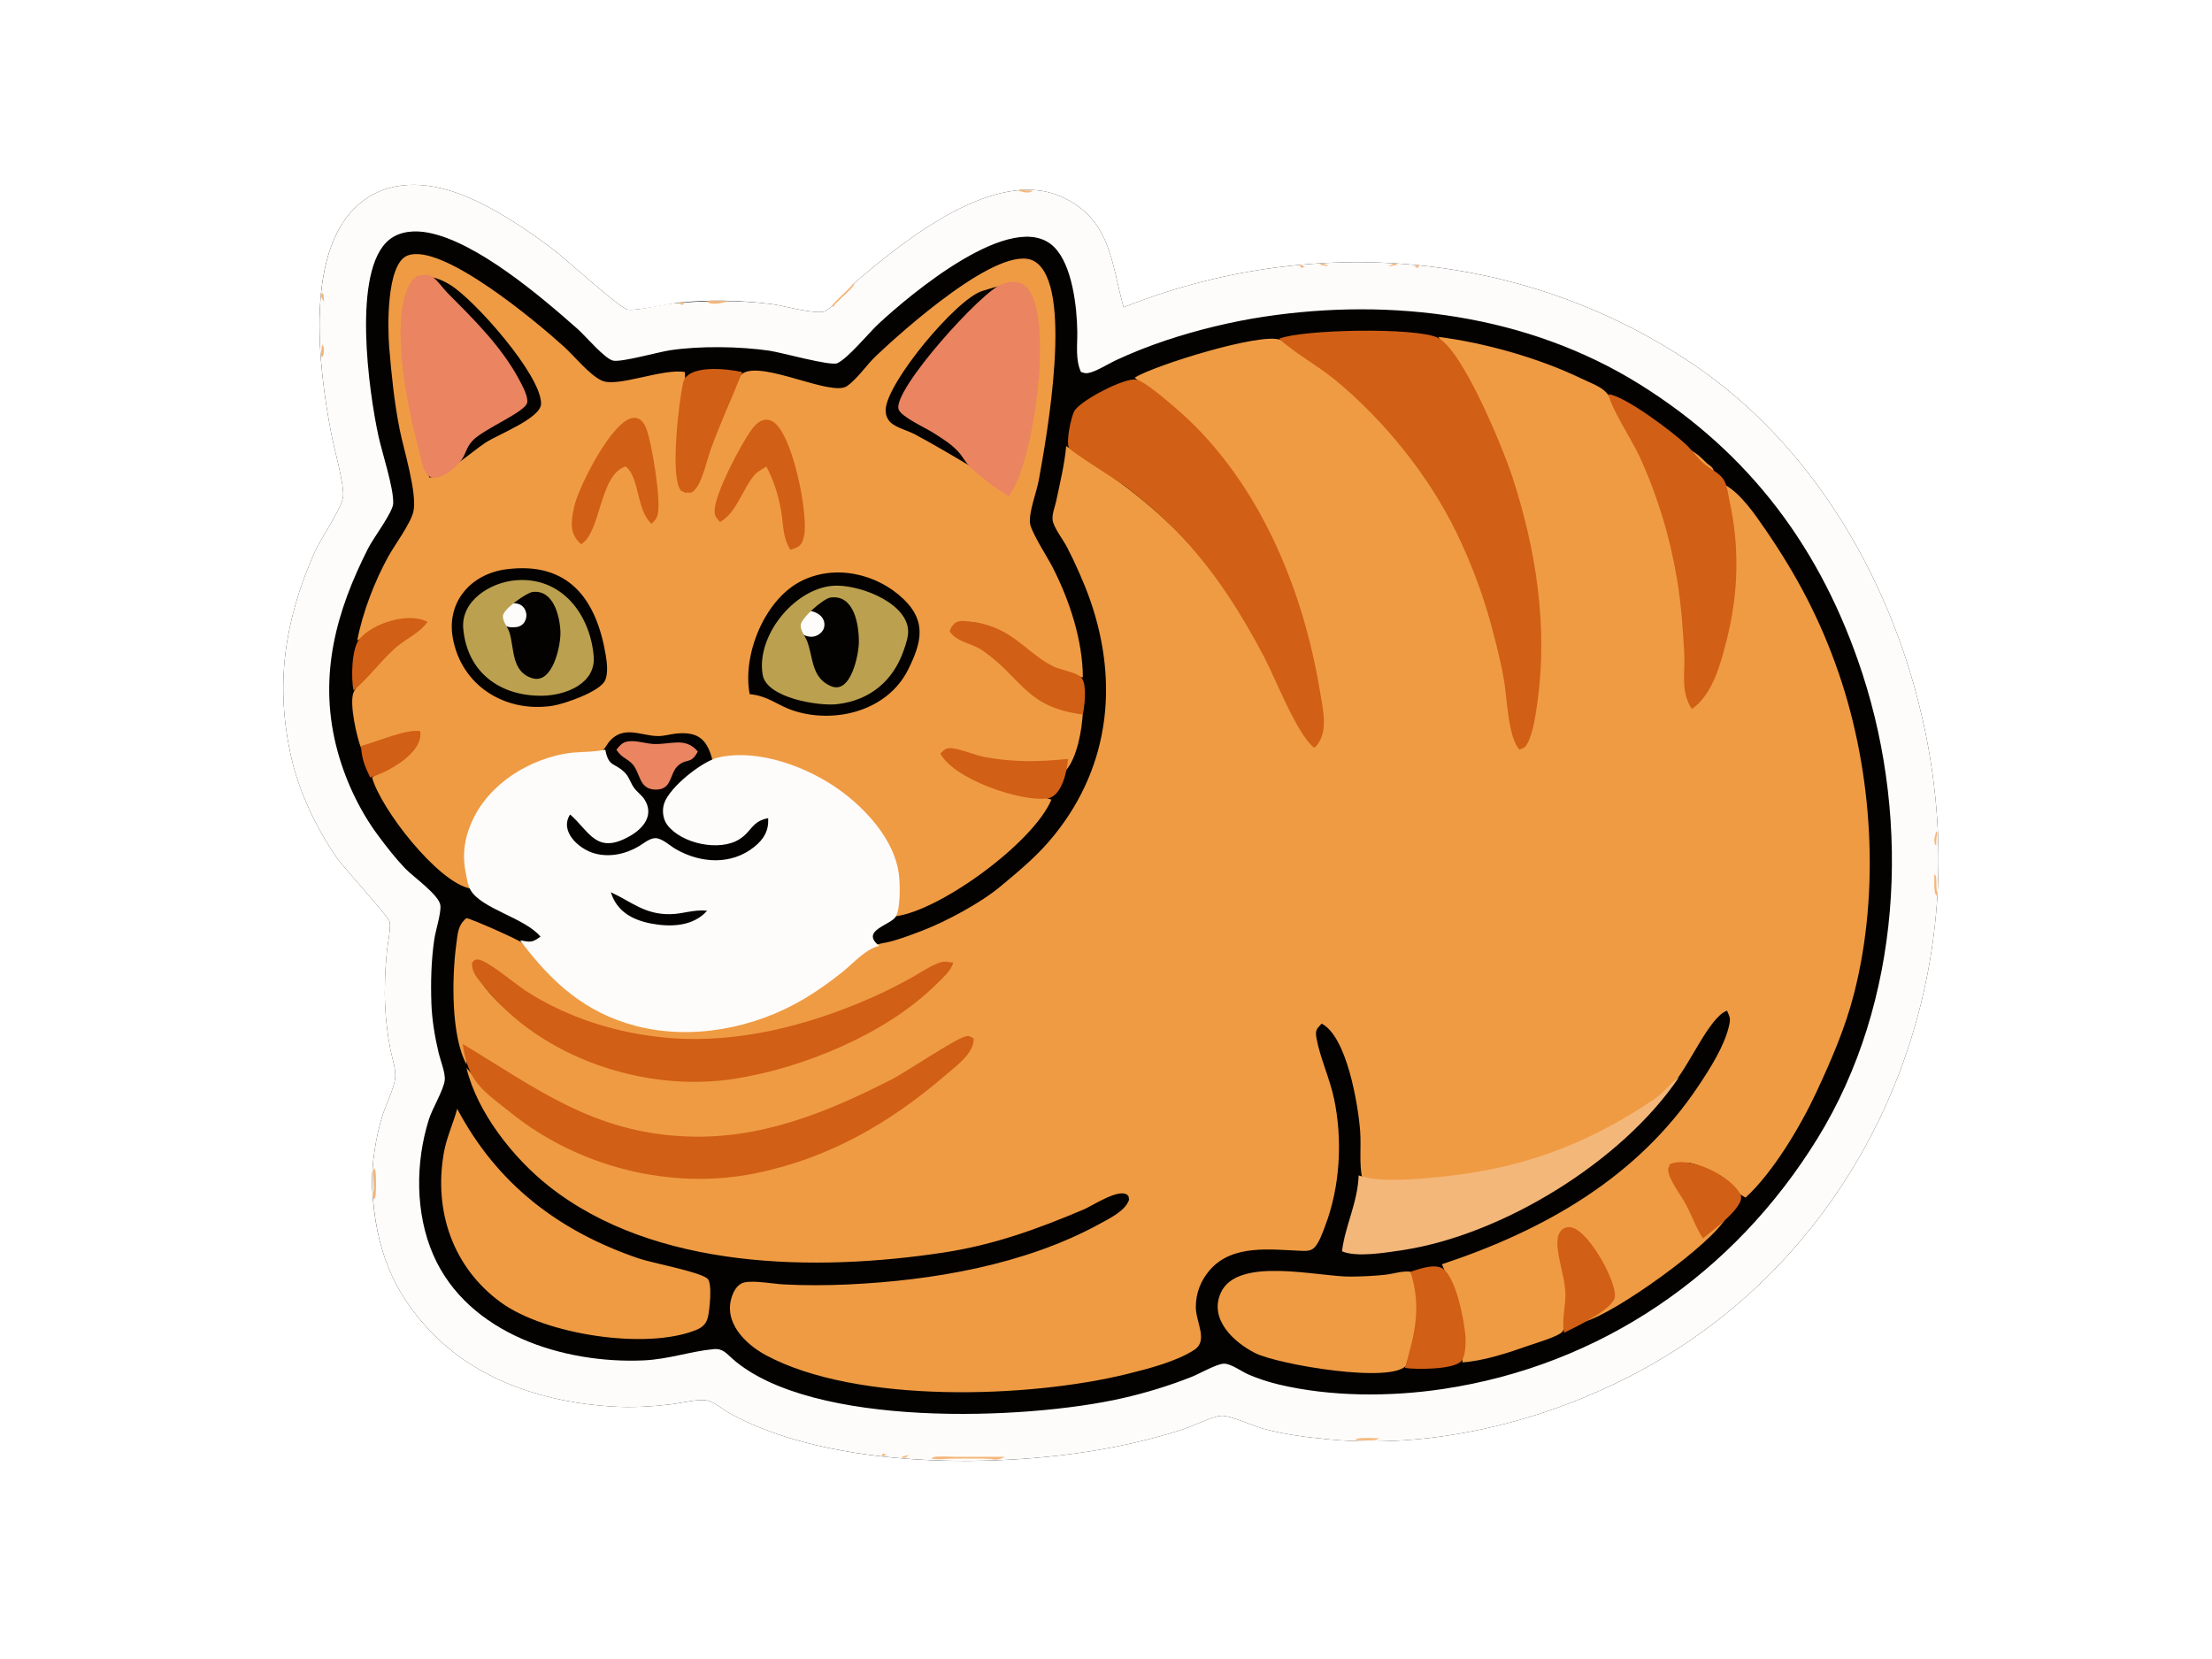
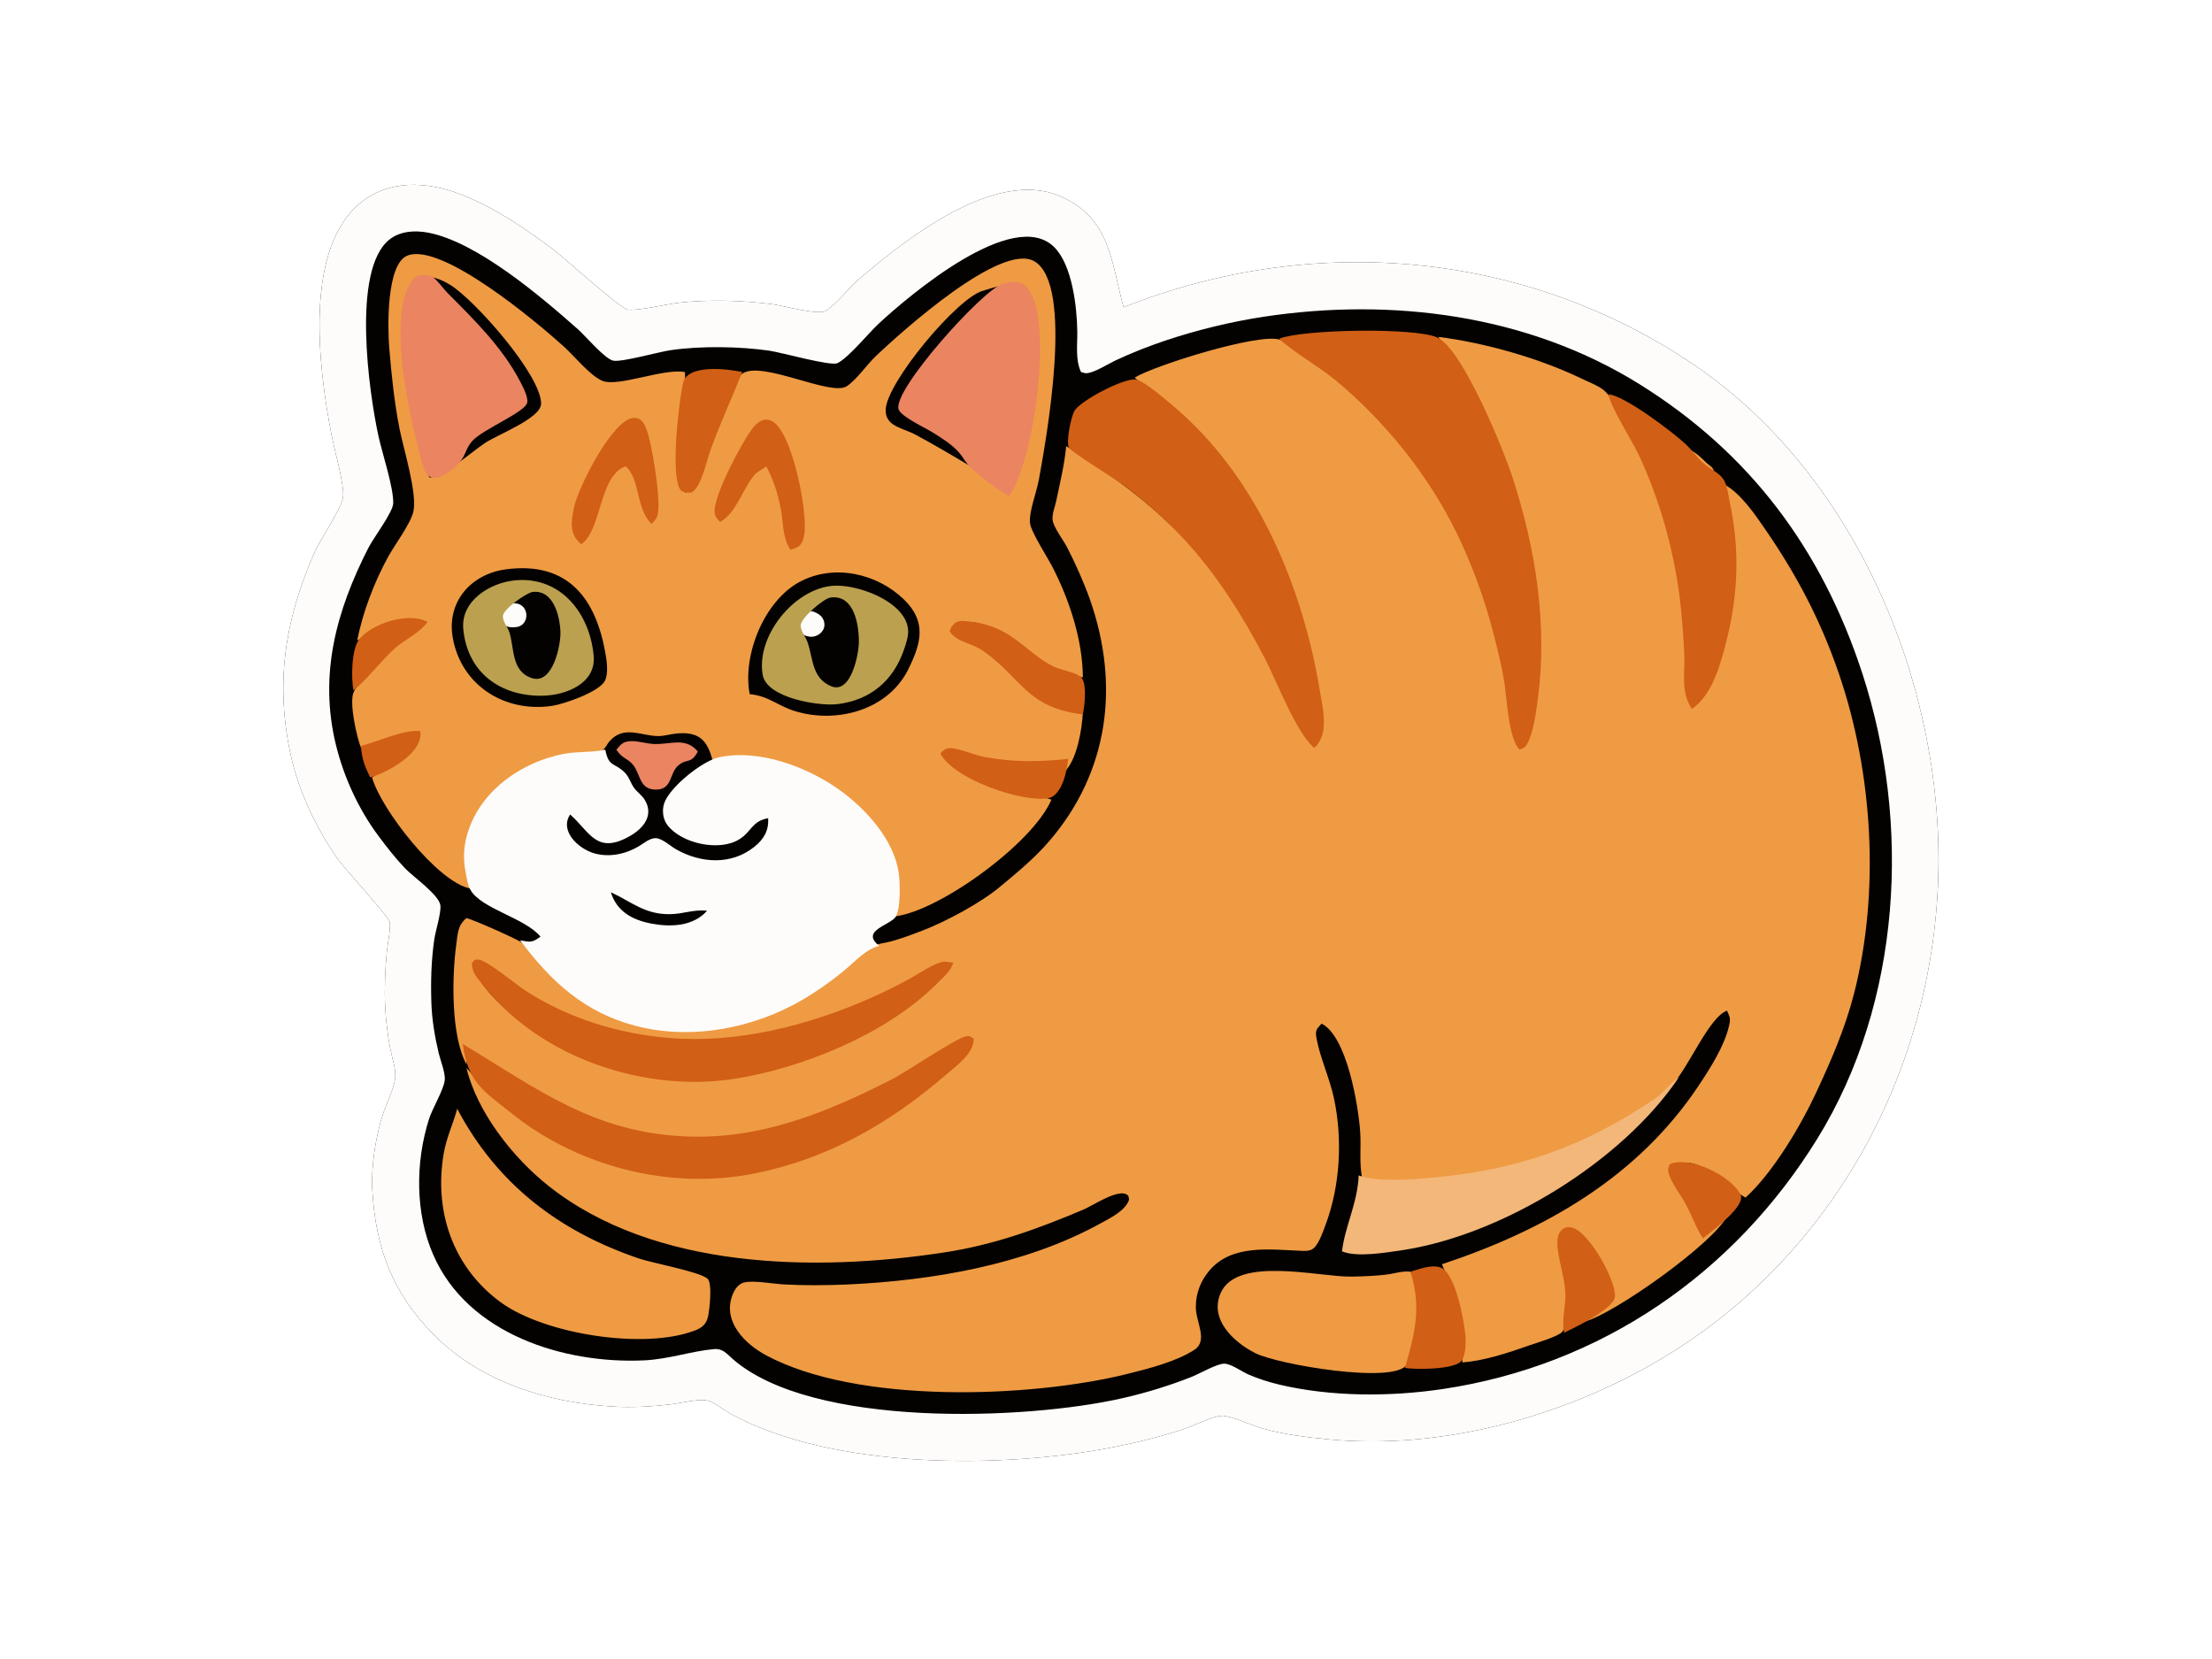
<svg xmlns="http://www.w3.org/2000/svg" width="1195" height="896" viewBox="0 0 1195 896">
  <g fill="rgb(4, 2, 1)">
    <path fill-rule="evenodd" d="M607 166c102.36-40.7 218.07-30.59 309.19 31.81c88.04 60.27 135.52 176.4 130.73 281.11c-4.91 107.03-61.87 205.98-156.01 258.99c-50.98 28.71-113.91 45.19-172.56 39.74c-12.16-1.14-24.31-2.61-36.11-5.89c-5.33-1.48-17.52-7.04-22.1-6.91c-4.75 0.14-15.14 5.31-20.26 7.03c-12.6 4.2-25.1 7.32-38.12 9.88c-60.39 11.88-152.11 12.18-207.38-18.14c-3.57-1.95-8.24-6.04-11.97-6.93c-4.93-1.18-14.42 1.32-19.76 1.96c-10.46 1.25-20.97 1.84-31.52 1.22c-35.19-2.07-71.06-13.1-96.48-38.52c-22.47-22.47-31.73-46.94-33.52-78.48c-0.71-12.61 1.83-28.97 5.75-40.99c1.8-5.53 5.95-13.9 6.59-19.24c0.59-4.95-1.59-10.68-2.54-15.57c-1.42-7.38-2.5-15.66-2.85-23.15c-0.46-10.03-0.04-19.95 0.92-29.92c0.44-4.6 2.09-11.47 1.56-15.83c-0.34-2.84-24.68-29.02-28.75-34.98c-10.82-15.78-20.07-34.95-24.36-53.64c-9.03-39.39-3.79-74.14 12.31-110.79c3.32-7.59 14.55-23.64 15.57-30.16c0.93-5.95-4.86-26.47-6.25-33.68c-6.81-35.36-15.93-102.82 17.86-126.98c16.51-11.8 37.21-9.2 54.9-1.78c16.68 6.98 32.27 17.53 46.68 28.32c6.45 4.82 36.53 32.26 40.66 32.79c5.82 0.74 21.29-3.1 28.27-3.82c16.4-1.68 32.94-1.17 49.3 0.8c6 0.72 25.1 6.19 29.29 3.69c5.78-3.45 12.33-12.33 17.86-17.04c25.62-21.76 73.76-60.2 109.03-44.83c27.16 11.84 27.33 35.63 34.07 59.93Z" />
  </g>
  <g fill="rgb(239, 155, 67)">
    <path fill-rule="evenodd" d="M370 201c1.33 16.55-10.51 50.63 0 65c1.98-0.6 2.55 0.02 4.37-1.63c2.97-2.68 4.95-10.84 6.26-14.74c2.74-8.23 14.72-44.49 20.79-48.04c11.25-6.57 47.77 12.84 56.16 6.99c5.65-3.94 10.5-11.4 15.69-16.31c13.24-12.55 67.52-61.68 85.56-51.1c21.66 12.7 6.35 96.03 2.39 118.05c-1.16 6.51-5.51 17.48-4.76 23.49c0.59 4.74 9.49 18.46 12.16 23.67c9.13 17.77 16.31 39.58 16.38 59.62c-6.59-2.05-12.46-2.9-18.61-6.39c-12.31-6.98-37.33-32.18-52.39-20.61c2.22 7.67 9.52 6.55 16.09 10.91c12.76 8.47 20.65 22.18 34.31 29.69c6.2 3.42 13.69 4.5 20.6 5.4c-0.56 9.33-2.93 23.82-9 31c-0.73-2.92-0.5-3.97-4.02-4.31c-4.98-0.49-10.87 0.92-15.98 0.92c-9.1 0-20.11-1.47-28.96-3.65c-5.91-1.47-12.31-5.96-17.04-1.96c1.41 9.84 27.74 18.88 37.02 20.98c7.04 1.59 14.41 1.54 20.98 4.02c-9.68 23.12-59.47 59.58-84 63c0.45-7.55 1.55-15.03 0.62-22.62c-2.26-18.51-18.06-35.96-33.02-45.98c-19.16-12.83-43.64-21.25-66.6-15.4c-2.82-11.13-7.35-15.96-19.71-14.71c-3.45 0.35-6.7 1.47-10.21 1.36c-8.95-0.27-18.17-5.82-25.71 2.72c-1.54 1.74-2.46 4.3-4.52 5.48c-3.37 1.92-17.49 1.71-23 3c-25.91 6.07-49.02 25.41-50.27 53.47c-0.25 5.72 1.68 11.95 2.42 17.68c-17.54-3.38-48.32-43.01-53-60c9.27-6.64 23.95-10.69 26-24c-7.53-1.33-23.56 5.87-32 8c-2.37-6.32-6.07-22.93-4.24-29.26c1.66-5.75 18.94-22.62 24.16-26.82c5.15-4.14 10.8-6.22 14.08-11.92c-12.23-5.67-25.58 4.64-36 10c2.84-14.97 9.34-31.89 16.73-45.27c3.59-6.51 12.13-17.83 13.6-24.4c2.18-9.76-5.26-33.54-7.4-44.26c-2.92-14.66-4.43-29.46-5.66-44.34c-0.85-10.19-1.67-45.07 9.82-49.64c18.63-7.4 70.57 36.5 84.61 49.21c5.57 5.04 13.98 15.53 20.58 18.38c8.49 3.67 32.97-6.84 44.72-4.68Zm-138 57c8.35-0.78 22.26-13.53 30.2-18.8c6.72-4.46 30.02-13.23 30.11-21.08c0.19-15.36-35.93-56.21-49.16-64.27c-45.19-27.51-18.63 87.63-11.15 104.15Zm313 9c12.34-16.97 22.66-92.97 10-110c-4.87-6.56-17.49-1.87-24.27 0.17c-14 4.21-51.58 49.38-52.25 64c-0.13 2.88 0.8 5.44 3 7.35c2.93 2.55 9.12 4.18 12.84 6.16c10.32 5.5 21.69 12.27 31.73 18.27c6.69 4 11.75 9.97 18.95 14.05Zm-193 14c1.01-1.17 1.64-0.69 2.31-2.68c2.08-6.14-3.11-36.2-5.13-43.5c-0.99-3.6-2.36-8.2-6.97-8.01c-10.72 0.45-28.79 36.72-30.94 46.46c-1.56 7.09-2.93 14.49 2.73 19.73c6.04-4.13 5.65-10.44 7.88-17.12c3.13-9.39 7.84-20.08 16.12-25.88c8.16 8.48 5.88 22.91 14 31Zm76 15c4.01-2.08 4.66-2.49 5.55-7.45c1.94-10.77-6.46-55.25-16.84-60.17c-3.4-1.61-6.45 0-8.76 2.57c-5.75 6.44-21.55 37.86-20.92 45.95c0.15 1.94 0.97 2.53 1.97 4.1c11.29-6.5 11.14-23.89 26-30c2.51 6.24 4.97 11.81 6.6 18.4c2.03 8.22 0.91 20.27 6.4 26.6Zm-154.46 11.54c-19.1 2.46-32.32 17.57-28.96 36.88c4.53 25.97 28.21 40.71 53.74 36.9c6.46-0.97 25.47-7.55 28.47-13.53c1.88-3.77 1.11-9.97 0.43-14.01c-5.07-30.2-20.13-50.56-53.68-46.24Zm131.46 67.46c10.37 0.98 15.02 6.32 24.74 9.26c22.23 6.71 49.93-0.49 60.91-22.61c7.15-14.39 10.05-25.88-2.41-37.89c-14.51-14.01-37.62-19.23-56.01-9.53c-19.44 10.25-31.26 39.81-27.23 60.77Zm416 29c7.62-5 8.02-20.2 9.11-28.89c8.09-64.64-14.3-141.01-53.11-193.11c25.2 3.16 54.51 11.48 77.45 22.55c3.79 1.83 9.3 3.85 12.39 6.61c4.1 3.65 7.27 11.2 9.98 16.02c18.46 32.9 28.89 67.77 32.73 105.27c1.09 10.6-0.42 41.88 4.45 48.55c18.81-8.41 23.94-69.61 22.87-87.87c-0.63-10.71-3.88-20.67-4.87-31.13c8.49 4.68 16.26 16.11 21.81 24.19c17.04 24.84 29.71 48.88 39.53 77.47c18.44 53.65 22.36 117.96 8.31 172.99c-4.82 18.83-12.31 36.04-20.46 53.54c-8.49 18.21-23.34 43.26-38.19 56.81c-11.1-6.12-25.52-24.94-40-17c-0.26 1.59-1.14 1.06-0.61 3.67c0.88 4.3 6.57 11.88 8.88 16.06c3.29 5.95 5.75 12.18 8.73 18.27c4.57-3.75 7.86-7.92 13-11c-7.2 14.57-60.86 52.8-77 57c4-4.12 10.98-6.09 14.05-9.94c5.71-7.16-8.55-28.73-13.62-34.49c-3.78-4.31-5.77-6.14-11.43-5.57c-5.9 7.65 0.94 23.73 1.62 33.33c0.35 4.81-0.47 9.55-0.96 14.32c-0.23 2.18-0.21 6.17-1.69 7.86c-2.26 2.59-14.35 6.1-18.05 7.41c-10.88 3.84-24.47 8.36-35.92 9.08c0.55-14.51 0.47-25.31-4.73-39.27c-1.8-4.83-4.48-8.93-6.27-13.73c55.34-18.4 105.52-46.77 138.6-96.4c6.19-9.28 13.99-21.45 16.49-32.42c0.94-4.12 0.42-4.64-1.09-8.18c-9.56 3.29-20.62 30.39-29.31 39.69c-7.86 8.39-16.68 13.7-26.5 19.5c-35.96 21.24-77.34 32.8-119.19 32.81c-7.34 0-14.88 0.57-22-1c-1.86-8.45-0.57-17.15-1.19-25.81c-1.04-14.31-7.19-51.27-20.81-58.19c-2.81 2.97-3.57 3.6-2.78 7.96c1.91 10.4 7.09 21.47 9.43 32.39c4.74 22.16 3.38 47.43-4.65 68.65c-1.32 3.48-3.24 9.13-5.78 11.83c-1.94 2.07-4.49 2.01-7.13 1.91c-16.64-0.63-37.48-3.79-49.72 10.63c-4.77 5.62-7.32 12.28-7.35 19.63c-0.04 8.26 6.88 18.21-0.8 23.22c-9.73 6.35-24.8 10.19-36.02 12.98c-53 13.15-146.17 16.38-195.36-10.04c-11.1-5.96-23.21-17.72-18.43-31.76c1.13-3.33 3.25-6.93 6.95-7.65c5.35-1.04 15.04 0.78 20.77 1.12c11.03 0.64 23.73 0.55 34.79 0.05c45.65-2.1 95.8-10.6 136.22-32.78c5.64-3.09 14.04-7.14 15.86-13.14c-0.33-0.47 0.09-1.42-0.75-2.25c-4.36-4.28-18.97 5.62-23.83 7.67c-25.1 10.6-48.56 19.15-75.74 23.26c-68.92 10.44-156.03 9.42-213.35-36.01c-19.13-15.17-38.5-39.7-44.33-63.67c3.03 2.94 4.8 6.2 7.76 9.24c5.58 5.76 13.59 12.16 20.11 16.89c73.64 53.42 159.88 37.01 226.23-19.03c6.6-5.58 19.17-13.92 18.9-23.1c-7.5-0.61-20.49 10.35-27.46 14.54c-8.85 5.3-19.24 11.16-28.6 15.4c-61.58 27.85-109.71 34.24-171.94 3.06c-10.12-5.07-20.13-11.19-29.6-17.4c-4.49-2.95-10.01-8.07-14.4-9.6c-1.44 3.06-0.64 4.02-1 8c-8.42-15.43-7.88-47.27-5.53-64.53c0.82-6.05 0.74-10.53 5.53-14.47c2.96 0.5 28.64 11.78 31.07 13.93c5.6 4.99 9.85 12.95 15.76 18.24c17.07 15.28 34.62 24.1 57.36 27.64c37.5 5.84 76.5-12.31 104.45-36.17c3.07-2.63 6.99-6.72 10.56-8.44c3.06-1.48 7.02-1.74 10.34-2.66c5.51-1.52 11.72-3.85 17.08-5.92c12.64-4.89 31.14-14.82 41.53-23.47c9.2-7.64 18.64-15.43 26.49-24.51c32.33-37.43 38.42-84.37 22.27-130.55c-3.09-8.83-8.15-20.21-12.48-28.52c-2.03-3.89-7.4-10.84-7.79-14.78c-0.32-3.23 1.3-7 1.97-10.18c2.04-9.79 4.48-19.66 5.39-29.61c40.71 25.73 67.53 48.03 93.99 89.01c8.68 13.43 15.85 28.68 23.01 42.99c4.53 9.07 9.39 24.62 18 30c6.29-10.57 1.38-27.71-0.71-39.29c-7.96-44.21-29.33-95.47-60.56-128.44c-11.62-12.28-24.82-20.29-36.73-31.27c11-6.74 67.83-24.4 78.48-20.44c7.87 2.93 16.64 10.45 23.37 15.59c41.27 31.48 73.46 77.83 88.47 127.53c3.64 12.05 7.02 24.21 9.44 36.56c1.86 9.51 2.94 34.65 8.24 40.76Zm-308 117c-8.29-1.22-16.69 6.27-24 10c-10.96 5.59-22.07 11.14-33.65 15.35c-30.53 11.1-58.59 17.06-91.27 15.57c-17.7-0.81-38.31-5.37-54.63-12.37c-9.4-4.03-19.62-9.14-28-15c-5.59-3.91-14.63-12.18-20.36-14.61c-3.28-1.39-2.58-0.35-5.09 0.06c-0.07 2.11-0.96 1.38 0.2 3.93c11.71 25.58 55.7 48.85 81.81 55.06c50.33 11.95 108.59-3.79 150.12-33.86c8.57-6.2 21.15-14.08 24.87-24.13Zm400-278c4.09 2.22 5.59 3.85 8.93 7.07c0.98 0.95 2.4 1.68 3.22 2.78c0.65 0.87 0.49 1.54 0.85 2.15c-5.49-2.65-10.05-6.71-13-12Zm-666 356c21.49 40.66 54.91 66.17 98.13 80.87c7.54 2.57 32.58 7.08 37.06 10.89c2.79 2.36 1.12 17.13 0.27 20.7c-0.94 3.91-3.16 5.79-6.79 7.21c-27.19 10.69-81.43 2.23-105.19-15.15c-25.89-18.93-36.22-49.36-30.7-80.74c1.45-8.25 5.11-15.93 7.22-23.78Zm515 88c6.77 10.49 4.7 39.15-1.89 50.11c-6.57 10.93-69.88 0.05-82.07-6.15c-11.5-5.85-24.93-18.18-18.56-32.48c8.97-20.11 52.86-8.58 70.46-8.81c5.75-0.07 13.02-0.36 18.68-1.05c5.03-0.6 8.31-2.05 13.38-1.62Z" />
  </g>
  <g fill="rgb(254, 252, 251)">
-     <path fill-rule="evenodd" d="M607 166c102.32-40.69 218.1-30.57 309.19 31.81c88.04 60.27 135.52 176.4 130.73 281.11c-4.91 107.03-61.87 205.98-156.01 258.99c-50.98 28.71-113.91 45.19-172.56 39.74c-12.16-1.14-24.31-2.61-36.11-5.89c-5.33-1.48-17.52-7.04-22.1-6.91c-4.75 0.14-15.14 5.31-20.26 7.03c-12.6 4.2-25.1 7.32-38.12 9.88c-60.3 11.86-152.2 12.14-207.38-18.14c-3.57-1.95-8.24-6.04-11.97-6.93c-4.93-1.18-14.42 1.32-19.76 1.96c-10.46 1.25-20.97 1.84-31.52 1.22c-35.19-2.07-71.06-13.1-96.48-38.52c-22.8-22.8-31.9-47.49-33.52-79.48c-0.61-12.22 1.95-28.33 5.75-39.99c1.8-5.53 5.95-13.9 6.59-19.24c0.59-4.95-1.59-10.68-2.54-15.57c-1.42-7.38-2.5-15.66-2.85-23.15c-0.46-10.03-0.04-19.95 0.92-29.92c0.44-4.6 2.09-11.47 1.56-15.83c-0.34-2.84-24.68-29.02-28.75-34.98c-10.82-15.78-20.07-34.95-24.36-53.64c-9.03-39.39-3.79-74.14 12.31-110.79c3.32-7.59 14.55-23.64 15.57-30.16c0.93-5.95-4.86-26.47-6.25-33.68c-6.8-35.32-15.87-102.87 17.86-126.98c16.51-11.8 37.21-9.2 54.9-1.78c16.68 6.98 32.27 17.53 46.68 28.32c6.45 4.82 36.53 32.26 40.66 32.79c5.3 0.68 17.61-2.67 23.82-3.27c18.37-1.77 35.39-1.96 53.75 0.25c6 0.72 25.1 6.19 29.29 3.69c5.78-3.45 12.33-12.33 17.86-17.04c25.62-21.76 73.76-60.2 109.03-44.83c27.16 11.84 27.33 35.63 34.07 59.93Zm-23 35c-3.13-6.73-1.9-14.65-2.01-21.99c-0.19-13.18-2.7-35.79-12.48-45.52c-21.86-21.76-78.06 25.84-94.73 41.29c-5.53 5.12-16.46 18.62-22.41 21.42c-3.61 1.71-30.36-5.84-36.81-6.76c-16.12-2.32-37.27-2.63-53.37-0.25c-6.52 0.96-25.98 6.5-30.84 5.66c-4.47-0.78-15.11-13.42-19.18-17.02c-19.97-17.67-54.55-47.16-80.86-52.14c-7.07-1.34-15.07-0.92-20.91 3.71c-20.61 16.33-11.03 82.83-5.95 106.15c2 9.18 8.3 28.09 7.97 36.45c-0.18 4.74-10.62 18.52-13.42 24c-17.29 33.9-26.84 68.41-17.5 106.5c4.26 17.36 12.23 34.72 22.93 49.07c4.4 5.92 9.34 12.24 14.43 17.57c4.31 4.51 18.53 14.44 19.06 20.06c0.41 4.25-2.62 13.55-3.32 18.4c-1.65 11.37-1.94 22.87-1.55 34.35c0.3 9.02 1.88 18.27 3.96 27.04c0.97 4.06 3.72 10.76 3.24 14.69c-0.65 5.26-6.66 15.07-8.54 21.03c-7.33 23.17-7.46 50.76 2.36 73.22c18.7 42.79 70.52 58.97 113.85 56.99c13.22-0.61 25.26-4.92 37.61-6.07c4.97-0.47 6.93 2.37 10.3 5.32c42.8 37.47 158.24 33.11 210.53 21.19c12.75-2.9 25.29-6.73 37.45-11.55c4.27-1.7 13.31-6.93 17.33-7.1c3.73-0.16 9.63 4.25 13.31 5.84c5.41 2.33 10.83 4.07 16.56 5.44c28.03 6.65 59.99 6.65 88.4 2.42c85.42-12.74 157.42-62.25 202.52-135.48c45.31-73.55 50.65-169.93 24.19-251.05c-21.83-66.95-60.59-119.13-120.57-156.43c-60.18-37.42-133.38-46.78-202.49-36.39c-17.63 2.65-36.26 7.18-53.18 12.82c-9.11 3.04-18.49 6.74-27.19 10.81c-4.02 1.89-10.83 6.22-14.94 6.86c-2.03 0.32-2.11-0.31-3.75-0.55Zm-308.2 125.01c3.78-0.52 7.19 0.57 8.33 4.68c1.03 3.72-1.24 7.68-5.25 8.08c-3.88 0.39-6.99 0.08-8.02-4.42c-0.7-3.07 1.58-7.88 4.94-8.34Zm163.04 4.26c3.61 1.01 6.76 3.43 6.53 7.6c-0.21 3.77-4.18 6.52-7.81 6.09c-3.98-0.47-6.28-2.4-6-6.77c0.2-3.16 3.68-7.92 7.28-6.92Zm-111.84 74.73c1.88 9.75 4.94 6.72 10.58 12.42c2.3 2.32 3.04 5.5 4.89 8.11c1.65 2.33 4.17 3.96 5.68 6.32c5.32 8.35-0.38 15.49-7.62 19.68c-18.32 10.59-21.9-2.22-32.53-11.53c-5.87 8.99 4.53 18.56 13.01 20.99c8.13 2.34 17.01 0.44 24.15-3.83c2.6-1.56 5.75-4.31 8.89-4.36c3.55-0.05 8.01 4.21 11.15 6c13.34 7.59 29.82 8.71 42.3-1.3c5.26-4.22 7.86-8.82 7.5-15.5c-9.04 1.75-8.66 7.05-15.59 11.41c-10.79 6.78-31.4 2.34-38.98-7.84c-2.36-3.18-2.87-8.01-1.57-11.71c3.05-8.73 20.46-22.68 29.33-24.67c21.42-4.82 47.78 5 65.18 17.44c14.5 10.38 30.01 27.38 32.25 45.75c0.65 5.31 0.91 17.96-1.59 22.65c-2.56 4.81-19.69 7.58-9.03 15.97c-7.64 1.84-13.71 9.17-19.89 14.11c-6.48 5.19-13.44 10.18-20.57 14.43c-26.77 15.93-60.56 22.55-90.83 14.75c-27.8-7.15-46.03-23.96-62.71-46.29c5.54 0.99 6.4 1.37 11-2c-8.55-10.23-31.83-14.95-37.81-25.19c-1.54-2.64-2.01-6.41-2.6-9.4c-1.61-8.05-1.09-15.42 1.62-23.2c7.59-21.91 28.93-36.51 51.11-40.89c7.71-1.53 15.22-0.67 22.68-2.32Zm3 77c3.18 10.4 11.66 15.04 22.02 16.98c10.45 1.96 22.58 1.47 29.98-6.98c-7.66-0.75-12.74 1.77-20.04 1.87c-13.6 0.18-20.56-6.54-31.96-11.87Z" />
+     <path fill-rule="evenodd" d="M607 166c102.36-40.7 218.07-30.59 309.19 31.81c88.04 60.27 135.52 176.4 130.73 281.11c-4.91 107.03-61.87 205.98-156.01 258.99c-50.98 28.71-113.91 45.19-172.56 39.74c-12.16-1.14-24.31-2.61-36.11-5.89c-5.33-1.48-17.52-7.04-22.1-6.91c-4.75 0.14-15.14 5.31-20.26 7.03c-12.6 4.2-25.1 7.32-38.12 9.88c-60.39 11.88-152.11 12.18-207.38-18.14c-3.57-1.95-8.24-6.04-11.97-6.93c-4.93-1.18-14.42 1.32-19.76 1.96c-10.46 1.25-20.97 1.84-31.52 1.22c-35.19-2.07-71.06-13.1-96.48-38.52c-22.47-22.47-31.73-46.94-33.52-78.48c-0.71-12.61 1.83-28.97 5.75-40.99c1.8-5.53 5.95-13.9 6.59-19.24c0.59-4.95-1.59-10.68-2.54-15.57c-1.42-7.38-2.5-15.66-2.85-23.15c-0.46-10.03-0.04-19.95 0.92-29.92c0.44-4.6 2.09-11.47 1.56-15.83c-0.34-2.84-24.68-29.02-28.75-34.98c-10.82-15.78-20.07-34.95-24.36-53.64c-9.03-39.39-3.79-74.14 12.31-110.79c3.32-7.59 14.55-23.64 15.57-30.16c0.93-5.95-4.86-26.47-6.25-33.68c-6.81-35.36-15.93-102.82 17.86-126.98c16.51-11.8 37.21-9.2 54.9-1.78c16.68 6.98 32.27 17.53 46.68 28.32c6.45 4.82 36.53 32.26 40.66 32.79c5.82 0.74 21.29-3.1 28.27-3.82c16.4-1.68 32.94-1.17 49.3 0.8c6 0.72 25.1 6.19 29.29 3.69c5.78-3.45 12.33-12.33 17.86-17.04c25.62-21.76 73.76-60.2 109.03-44.83c27.16 11.84 27.33 35.63 34.07 59.93Zm-23 35c-3.13-6.73-1.9-14.65-2.01-21.99c-0.19-13.18-2.7-35.79-12.48-45.52c-21.86-21.76-78.06 25.84-94.73 41.29c-5.53 5.12-16.46 18.62-22.41 21.42c-3.61 1.71-30.36-5.84-36.81-6.76c-16.12-2.32-37.27-2.63-53.37-0.25c-6.52 0.96-25.98 6.5-30.84 5.66c-4.47-0.78-15.11-13.42-19.18-17.02c-19.97-17.67-54.55-47.16-80.86-52.14c-7.07-1.34-15.07-0.92-20.91 3.71c-20.61 16.33-11.03 82.83-5.95 106.15c2 9.18 8.3 28.09 7.97 36.45c-0.18 4.74-10.62 18.52-13.42 24c-17.29 33.9-26.84 68.41-17.5 106.5c4.26 17.36 12.23 34.72 22.93 49.07c4.4 5.92 9.34 12.24 14.43 17.57c4.31 4.51 18.53 14.44 19.06 20.06c0.41 4.25-2.62 13.55-3.32 18.4c-1.65 11.37-1.94 22.87-1.55 34.35c0.3 9.02 1.88 18.27 3.96 27.04c0.97 4.06 3.72 10.76 3.24 14.69c-0.65 5.26-6.66 15.07-8.54 21.03c-7.33 23.17-7.46 50.76 2.36 73.22c18.7 42.79 70.52 58.97 113.85 56.99c13.22-0.61 25.26-4.92 37.61-6.07c4.97-0.47 6.93 2.37 10.3 5.32c42.8 37.47 158.24 33.11 210.53 21.19c12.75-2.9 25.29-6.73 37.45-11.55c4.27-1.7 13.31-6.93 17.33-7.1c3.73-0.16 9.63 4.25 13.31 5.84c5.41 2.33 10.83 4.07 16.56 5.44c28.03 6.65 59.99 6.65 88.4 2.42c85.42-12.74 157.42-62.25 202.52-135.48c45.31-73.55 50.65-169.93 24.19-251.05c-21.83-66.95-60.59-119.13-120.57-156.43c-60.18-37.42-133.38-46.78-202.49-36.39c-17.63 2.65-36.26 7.18-53.18 12.82c-9.11 3.04-18.49 6.74-27.19 10.81c-4.02 1.89-10.83 6.22-14.94 6.86c-2.03 0.32-2.11-0.31-3.75-0.55Zm-308.2 125.01c3.78-0.52 7.19 0.57 8.33 4.68c1.03 3.72-1.24 7.68-5.25 8.08c-3.88 0.39-6.99 0.08-8.02-4.42c-0.7-3.07 1.58-7.88 4.94-8.34Zm163.04 4.26c3.61 1.01 6.76 3.43 6.53 7.6c-0.21 3.77-4.18 6.52-7.81 6.09c-3.98-0.47-6.28-2.4-6-6.77c0.2-3.16 3.68-7.92 7.28-6.92Zm-111.84 74.73c1.88 9.75 4.94 6.72 10.58 12.42c2.3 2.32 3.04 5.5 4.89 8.11c1.65 2.33 4.17 3.96 5.68 6.32c5.32 8.35-0.38 15.49-7.62 19.68c-18.32 10.59-21.9-2.22-32.53-11.53c-5.87 8.99 4.53 18.56 13.01 20.99c8.13 2.34 17.01 0.44 24.15-3.83c2.6-1.56 5.75-4.31 8.89-4.36c3.55-0.05 8.01 4.21 11.15 6c13.34 7.59 29.82 8.71 42.3-1.3c5.26-4.22 7.86-8.82 7.5-15.5c-9.04 1.75-8.66 7.05-15.59 11.41c-10.79 6.78-31.4 2.34-38.98-7.84c-2.36-3.18-2.87-8.01-1.57-11.71c3.05-8.73 20.46-22.68 29.33-24.67c21.42-4.82 47.78 5 65.18 17.44c14.5 10.38 30.01 27.38 32.25 45.75c0.65 5.31 0.91 17.96-1.59 22.65c-2.56 4.81-19.69 7.58-9.03 15.97c-7.64 1.84-13.71 9.17-19.89 14.11c-6.48 5.19-13.44 10.18-20.57 14.43c-26.77 15.93-60.56 22.55-90.83 14.75c-27.8-7.15-46.03-23.96-62.71-46.29c5.54 0.99 6.4 1.37 11-2c-8.55-10.23-31.83-14.95-37.81-25.19c-1.54-2.64-2.01-6.41-2.6-9.4c-1.61-8.05-1.09-15.42 1.62-23.2c7.59-21.91 28.93-36.51 51.11-40.89c7.71-1.53 15.22-0.67 22.68-2.32Zm3 77c3.18 10.4 11.66 15.04 22.02 16.98c10.45 1.96 22.58 1.47 29.98-6.98c-7.66-0.75-12.74 1.77-20.04 1.87c-13.6 0.18-20.56-6.54-31.96-11.87Z" />
  </g>
  <g fill="rgb(209, 95, 21)">
    <path fill-rule="evenodd" d="M821 405c-6.14-5.69-6.92-28.35-8.48-37.52c-1.48-8.79-3.71-17.46-5.92-26.08c-4.63-18-11.49-36.66-19.62-53.38c-15.1-31.08-38.87-60.58-65.43-82.57c-9.41-7.79-22.11-14.69-30.55-22.45c12.46-5.09 73.74-6.23 85.61-0.61c13.65 6.46 35.61 60.45 40.51 75.49c12.54 38.46 19.01 79.65 13.66 119.9c-0.87 6.54-2.46 18.64-5.82 24.18c-1.6 2.62-1.81 1.78-3.96 3.04Zm-420-204c-5.5 13.79-11.63 27-16.82 41.18c-2.11 5.75-4.46 16.57-7.83 21.17c-2.6 3.54-3.07 2.81-6.35 2.65c-0.86-0.66-1.44 0.03-2.49-1.51c-5.47-7.97-0.74-47.21 1.46-57.52c2.2-10.33 23.9-7.78 32.03-5.97Zm309 203c-9.41-7.39-20.75-37.01-27.02-48.98c-12.15-23.17-25.9-44.97-43.76-64.24c-9.03-9.74-21.05-20.34-31.7-28.3c-4.35-3.26-28.88-18.37-30.02-20.59c-1.7-3.26 1.07-16.27 2.78-19.61c2.91-5.7 26.97-18.22 33.3-17.23c4.62 0.72 16.14 10.86 20.15 14.22c44.96 37.71 69.87 96.93 79.27 153.73c1.61 9.77 5.3 23.69-3 31Zm204-21c-6.33-9.47-3.49-19.87-4.13-30.87c-0.77-13.1-1.71-26.17-3.87-39.13c-3.84-23-10.64-45.45-20.38-66.62c-3.78-8.23-15.59-26.36-16.62-33.38c8.64 0.75 34.57 20.24 41.86 27.14c3.45 3.28 5.96 7.08 9.66 10.34c3.32 2.94 8.06 4.75 10.54 8.46c2.11 3.15 2.5 8 3.3 11.7c5.51 25.37 4.81 50.01-1.56 75.16c-3.2 12.65-7.54 29.52-18.8 37.2Zm-562-100c-8.36-7.55-6.31-24.98-14-31c-14.23 4.35-13.15 35.2-24 42c-6.53-5.53-5.52-12.03-3.9-19.9c2.12-10.4 20.78-47.69 32.17-48.35c3.88-0.23 5.74 2.82 6.96 6.02c3.03 7.91 7.82 37.92 6.18 45.68c-0.64 3.02-1.51 3.45-3.41 5.55Zm75 14c-4.29-6.49-3.77-14.31-5.16-21.84c-1.53-8.34-3.92-15.72-7.84-23.16c-1.91 1.42-4.66 2.54-6.41 4.59c-6.63 7.77-9.6 20.39-18.59 25.41c-1.82-2.16-2.86-2.72-2.94-5.79c-0.22-8.97 14.32-36.44 20-44.15c2.54-3.45 6.11-6.72 10.68-4.71c11.22 4.94 20.13 50.77 17.65 62.04c-1.18 5.42-2.6 6.16-7.39 7.61Zm-196 39c-4.74 6.36-11.85 9.06-17.7 14.3c-7.84 7.02-14.4 16.22-22.3 22.7c-1.38-6.27-1.16-22.65 3.2-27.8c7.41-8.75 26.81-14.67 36.8-9.2Zm354 50c-30.7-3.98-32-18.74-53.73-34.27c-6.28-4.49-14.45-4.66-18.27-10.73c2.72-6.74 6.11-5.79 12.94-4.94c5.48 0.68 11 2.54 15.9 5.1c9.96 5.2 17.41 14.29 27.85 19.15c3.82 1.77 12.81 3.05 14.84 6.16c2.71 4.13 1.38 14.8 0.47 19.53Zm-358 9c1.94 11.68-17.34 22.21-27 25c-3.01-6.14-4.54-10.11-5-17c8.44-2.13 24.47-9.33 32-8Zm350 15c-0.45 6.31-3.32 20.27-11.14 21.32c-14.67 1.99-50.87-10.54-57.86-24.32c1.82-1.53 2.44-2.68 5.02-2.81c4.47-0.21 13.77 3.87 18.99 4.8c16.03 2.88 28.96 2.63 44.99 1.01Zm-62 110c-1.27 4.73-5.99 8.53-9.75 12.25c-26.73 26.44-71.78 44.85-108.44 50.56c-48.46 7.54-104.59-11.18-135.48-50.14c-3.48-4.4-6.51-7.05-6.33-12.67c1.34-0.71 0.44-1.57 3.09-1.64c4.47-0.13 20.84 13.62 25.75 16.8c23.15 14.97 50.06 23.28 77.43 25.57c37.09 3.11 75.17-6.64 108.97-21.49c7.5-3.29 15.53-7.33 22.67-11.33c4.3-2.41 11.68-7.44 16.28-8.27c2.16-0.38 4.02 0.36 5.81 0.36Zm11 41c0.24 7.96-8.91 14.42-14.64 19.36c-30.42 26.29-63.65 45.49-103.46 53.54c-45.4 9.19-95.2-3.38-131.44-32.36c-15.66-12.52-23.61-16.69-26.46-37.54c40.29 24.24 70.17 47.63 120.08 49.92c40.66 1.86 76.57-12.88 111.92-30.92c7.69-3.92 34.81-22.46 40.18-23.23c2.06-0.3 2.17 0.53 3.82 1.23Zm394 108c-3.8-5.71-6.06-12.51-9.38-18.62c-2.57-4.74-8.04-11.81-9.18-16.77c-0.69-2.99 0.15-2.49 0.56-4.61c10.56-4.9 33.21 6.15 38.31 16.41c3.06 6.16-15.55 19.68-20.31 23.59Zm-75 51c-1.54-7.75 1.19-14.79 0.62-22.67c-0.61-8.54-4.4-18.52-4.27-26.37c0.04-2.32 0.53-4.66 2.23-6.37c1.76-1.76 3.97-2.04 6.26-1.25c9.02 3.11 22.74 27.62 22.64 36.77c-0.07 6.85-21.41 16.87-27.48 19.89Zm-86 19c5.37-18.61 9.04-32.63 3-52c4.74-1.37 11.4-4.03 16.25-2.25c8.25 3.03 13.19 30.48 13.51 38.4c0.12 3.16-0.14 9.84-2.37 12.24c-4.22 4.55-24.44 4.55-30.39 3.61Z" />
  </g>
  <g fill="rgb(234, 132, 97)">
    <path fill-rule="evenodd" d="M226.71 148.8c2.58-0.37 4.35-0.62 6.77 0.72c2.5 1.39 5.97 6.43 8.27 8.73c14.21 14.25 29.36 29.15 38.87 47.13c1.53 2.9 4.8 8.84 4.2 12.09c-0.97 5.2-23.8 14.29-29.63 20.72c-3.39 3.73-3.43 6.95-5.94 10.33c-3.29 4.43-14.15 14.12-18.98 7.21c-2.21-3.17-3.27-9.85-4.29-13.71c-5.8-21.8-14.24-63.41-6.48-84.52c1.1-3 3.63-8.17 7.21-8.7Zm318.29 119.2c-6.66-3.77-15.55-10.59-21.08-15.92c-2.4-2.3-3.81-5.42-6.09-7.91c-4-4.37-8.71-7.21-13.64-10.36c-4.03-2.59-17.35-8.61-18.72-12.64c-3.49-10.31 45.28-64.34 55.94-67.76c4.95-1.59 10.17-1.99 13.82 2.36c14.19 16.92 3.1 95.31-10.23 112.23Zm-168 138c-3.83 7.12-5.77 3.45-10.53 7.49c-4.99 4.23-3.07 13.29-12.4 13.08c-8.91-0.2-7.98-8.58-12.16-13.48c-3.12-3.66-5.83-3.24-8.91-8.09c2.55-3.01 3.63-4.47 7.98-4.61c3.83-0.12 8.1 1.34 12.1 1.53c9.35 0.43 17.1-3.96 23.92 4.08Z" />
  </g>
  <g fill="rgb(187, 161, 79)">
    <path fill-rule="evenodd" d="M278.49 313.5c24.67-2.13 40.15 17.98 42.23 40.77c1.38 15.03-15.05 21.42-27.85 21.59c-22.75 0.29-40.43-12.65-42.59-36.13c-1.4-15.22 14.64-25.05 28.21-26.23Zm9.21 6.3c-3.08 0.38-16.07 9.31-16.02 13.13c0.03 3.21 2.65 5.79 3.57 8.82c2.67 8.75 0.97 21.07 12.2 24.62c11.25 3.55 15.64-18.05 15.31-25.22c-0.41-8.76-3.88-22.69-15.06-21.35Zm161.79-3.3c12.9-1.25 38.8 7.95 41 22.84c0.59 3.94-0.97 8.22-2.24 11.91c-5.78 16.7-18.24 27.03-35.85 29.15c-9.91 1.2-38.13-3.27-40.35-15.75c-3.68-20.8 16.57-46.13 37.44-48.15Zm-0.79 6.3c-3.81 0.5-16.26 11.27-16.15 15.15c0.09 3.23 2.58 5.86 3.65 8.85c3.17 8.9 2.26 19.41 12.68 23.88c10.9 4.68 15.07-17.34 15.11-23.69c0.06-9.45-2.48-25.88-15.29-24.19Z" />
  </g>
  <g fill="rgb(244, 183, 122)">
-     <path fill-rule="evenodd" d="M558 103c-0.47 0.11-0.75 0.67-1.22 0.78c-2.72 0.62-4.36-0.24-6.78-0.78c0.4-0.03 0.64-0.59 1.04-0.62c0.69-0.05 1.5 0.32 2.2 0.41c1.62 0.21 3.14 0.14 4.76 0.21Zm160 41l-5-1c0.4-0.06 0.64-0.61 1.04-0.62c1.66-0.06 2.73 0.99 3.96 1.62Zm37-1l-5 1c1.23-0.63 2.3-1.68 3.96-1.62c0.4 0.01 0.64 0.56 1.04 0.62Zm-53 0l3 1c-2.79 1.04-1.49 1.19-3-1Zm65 0c-1.51 2.19-0.21 2.04-3 1l3-1Zm-306 10c-0.1 0.29 0.51 0.52 0.42 0.81c-0.55 1.66-8.45 8.51-10.17 10.44c-0.53 0.6-0.8 1.2-1.25 1.75c0.1-0.29-0.51-0.52-0.42-0.81c0.55-1.66 8.45-8.51 10.17-10.44c0.53-0.6 0.8-1.2 1.25-1.75Zm-287 5c0.15 0.46 0.66 0.75 0.78 1.22c0.31 1.22 0.15 2.54 0.22 3.78c-0.64-1.25-1.67-2.28-1.61-3.95c0.01-0.41 0.55-0.65 0.61-1.05Zm219 5c-3.12 0.69-6.47 1.57-9.78 0.78c-0.46-0.12-0.75-0.67-1.22-0.78c0.6-0.06 1.16-0.58 2.02-0.61c1.45-0.06 3.2 0.42 4.86 0.37c0.92-0.03 2.3-0.45 3.07-0.37c0.41 0.04 0.65 0.58 1.05 0.61Zm-26 0l3 1c-2.79 1.04-1.49 1.19-3-1Zm-193 23c0.11 0.47 0.66 0.75 0.77 1.22c0.28 1.17 0.28 3.39 0 4.56c-0.11 0.47-0.66 0.75-0.77 1.22c-0.03-0.4-0.58-0.64-0.61-1.05c-0.09-1.1 0.5-4.57 0.61-5.95Zm872 263c0.03 0.4 0.59 0.64 0.62 1.04c0.05 0.69-0.32 1.5-0.41 2.2c-0.21 1.62-0.14 3.14-0.21 4.76c-0.11-0.47-0.67-0.75-0.78-1.22c-0.62-2.72 0.24-4.36 0.78-6.78Zm-1 23c0.11 0.47 0.66 0.75 0.78 1.22c0.53 2.14 0.2 5.21 0.46 7.5c0.07 0.68 0.43 1.57 0.38 2.24c-0.03 0.4-0.59 0.64-0.62 1.04c-0.16-0.74-0.62-1.35-0.77-2.23c-0.49-2.96-0.22-6.73-0.23-9.77Zm-138 110c-30.66 45.53-95.53 85.31-149.59 93.41c-8.8 1.31-24.54 3.98-32.41 0.59c1.64-13.81 8.43-26.02 9-41c10.06 3.71 28.36 2.23 39.27 1.27c46.12-4.05 82.17-16.64 120.49-42.51c5.18-3.5 8.36-8.46 13.24-11.76Zm-705 49c0.11 0.47 0.66 0.76 0.77 1.23c0.54 2.22 0.54 12.32 0 14.54c-0.11 0.47-0.66 0.76-0.77 1.23c-0.06-0.6-0.58-1.16-0.61-2.02c-0.03-1.16 0.41-2.86 0.46-4.17c0.12-2.98-0.53-6.07-0.46-8.79c0.03-0.86 0.55-1.42 0.61-2.02Zm543 146c-0.47 0.11-0.75 0.66-1.22 0.78c-2.95 0.72-8.56 0.22-11.78 0.22c0.47-0.11 0.75-0.66 1.22-0.78c2.95-0.72 8.56-0.22 11.78-0.22Zm-266 9l-3 1c1.51-2.19 0.21-2.04 3-1Zm12 0c-1.06 0.71-1.34 1.61-2.96 1.63c-2.14 0.02 1-0.37-1.04-0.63l4-1Zm52 1c-1.5 0.57-2.35 1.32-4.28 1.51c-1.36 0.13-2.6-0.28-3.98-0.36c-2.87-0.18-5.85-0.14-8.74-0.15c-3.98-0.01-7.97-0.05-11.95 0.04c-4.08 0.1-6.98 0.56-11.05-0.04c0.47-0.11 0.76-0.66 1.23-0.77c2.95-0.72 8.55-0.23 11.77-0.23c9 0 18 0 27 0Z" />
+     <path fill-rule="evenodd" d="M907 582c-30.66 45.53-95.53 85.31-149.59 93.41c-8.8 1.31-24.54 3.98-32.41 0.59c1.64-13.81 8.43-26.02 9-41c10.06 3.71 28.36 2.23 39.27 1.27c46.12-4.05 82.17-16.64 120.49-42.51c5.18-3.5 8.36-8.46 13.24-11.76Z" />
  </g>
</svg>
